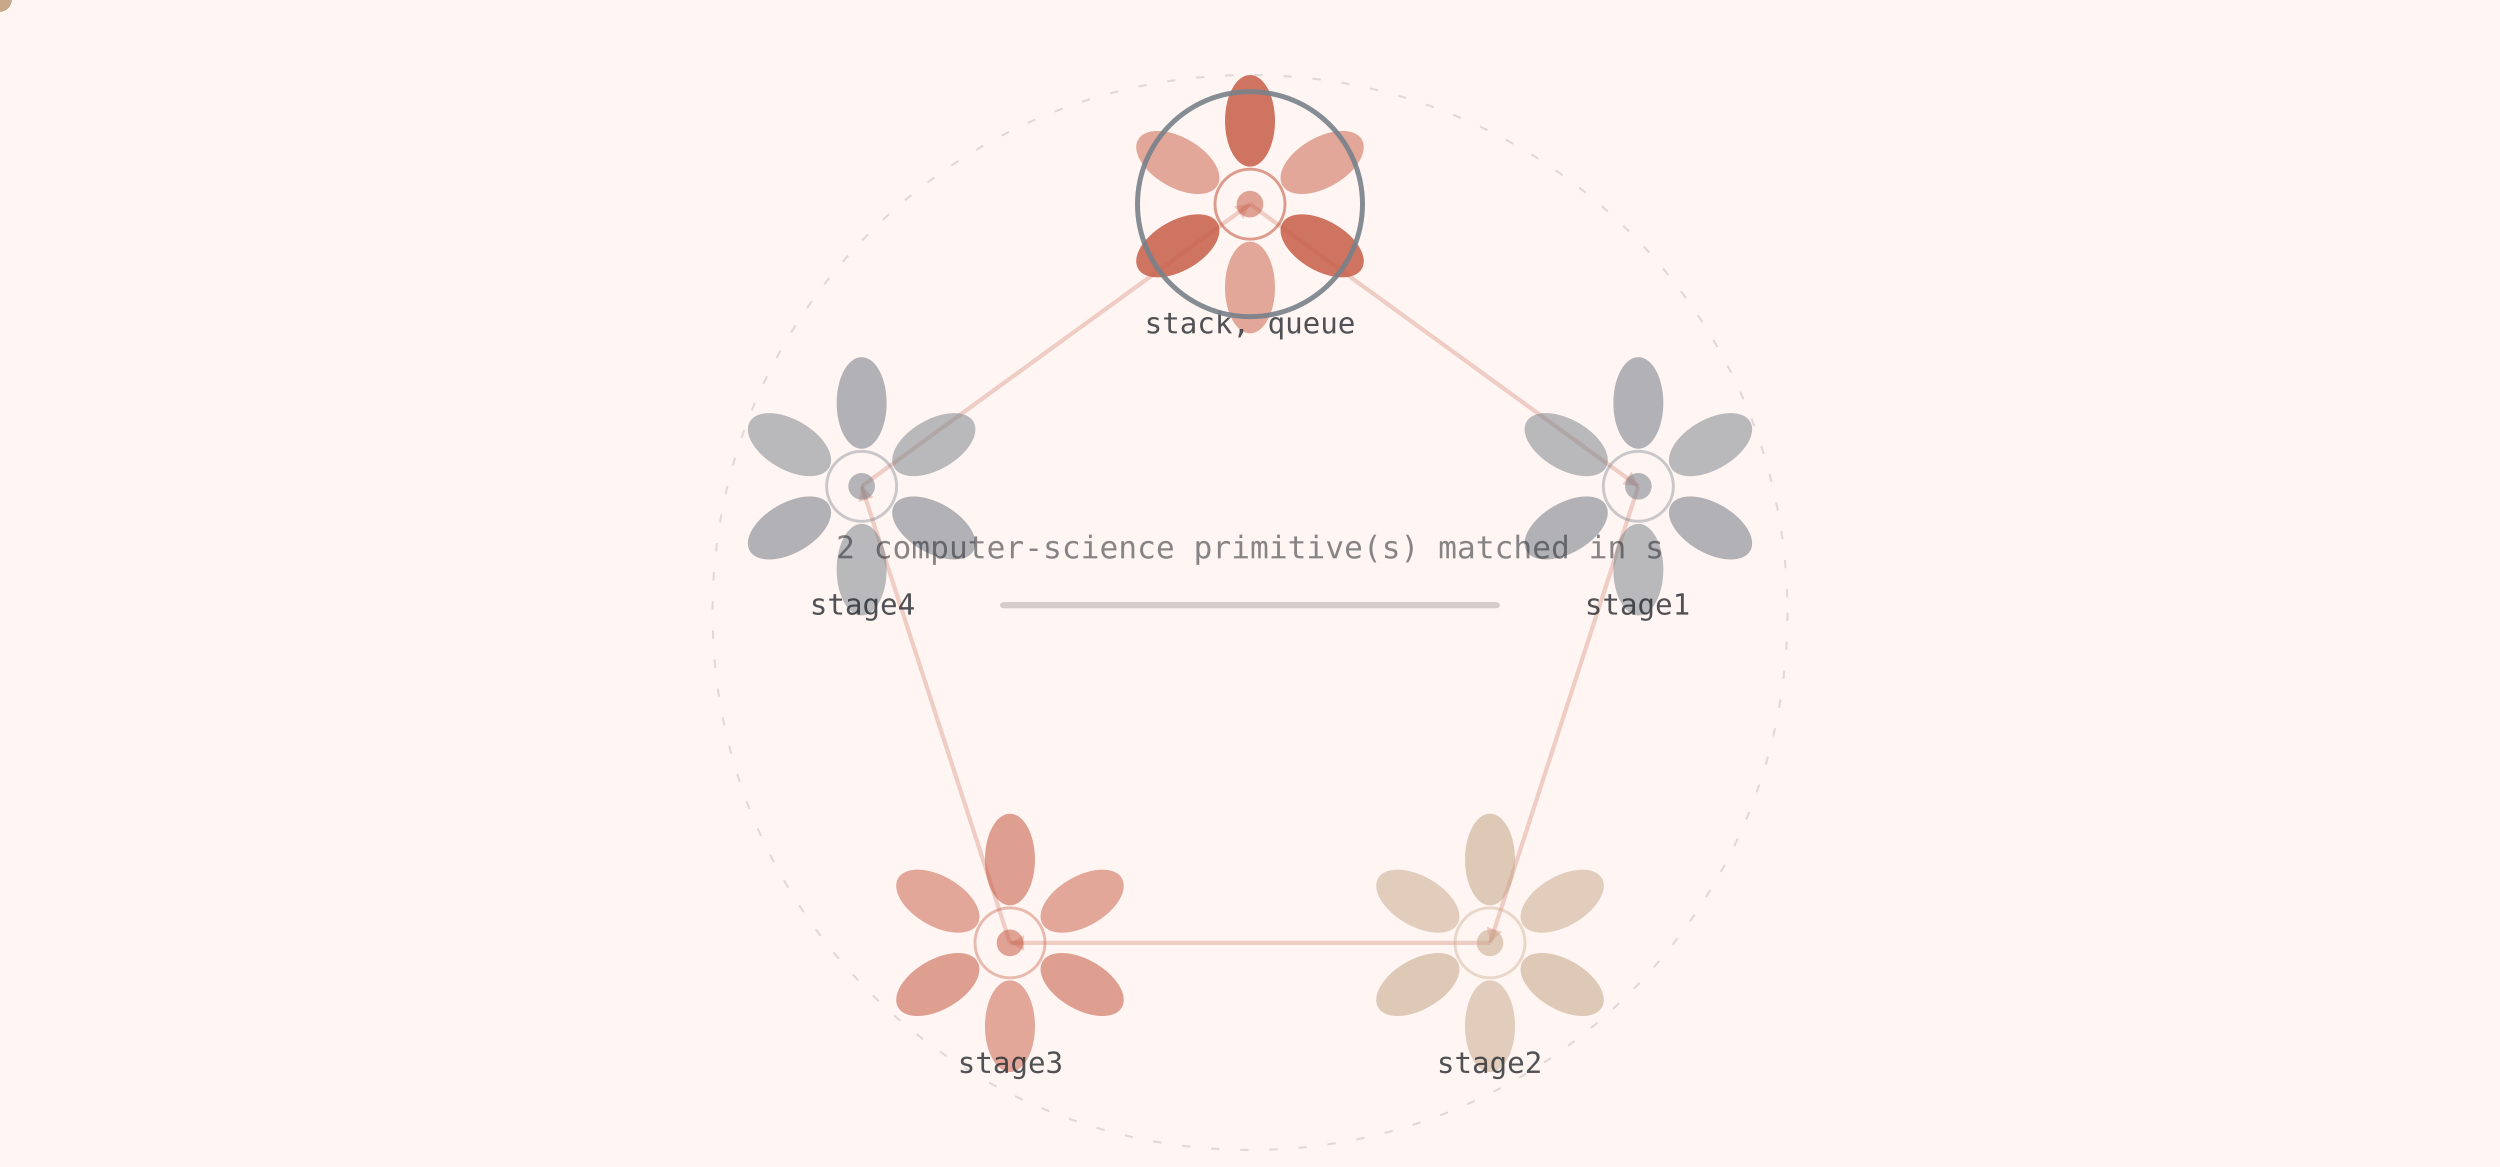
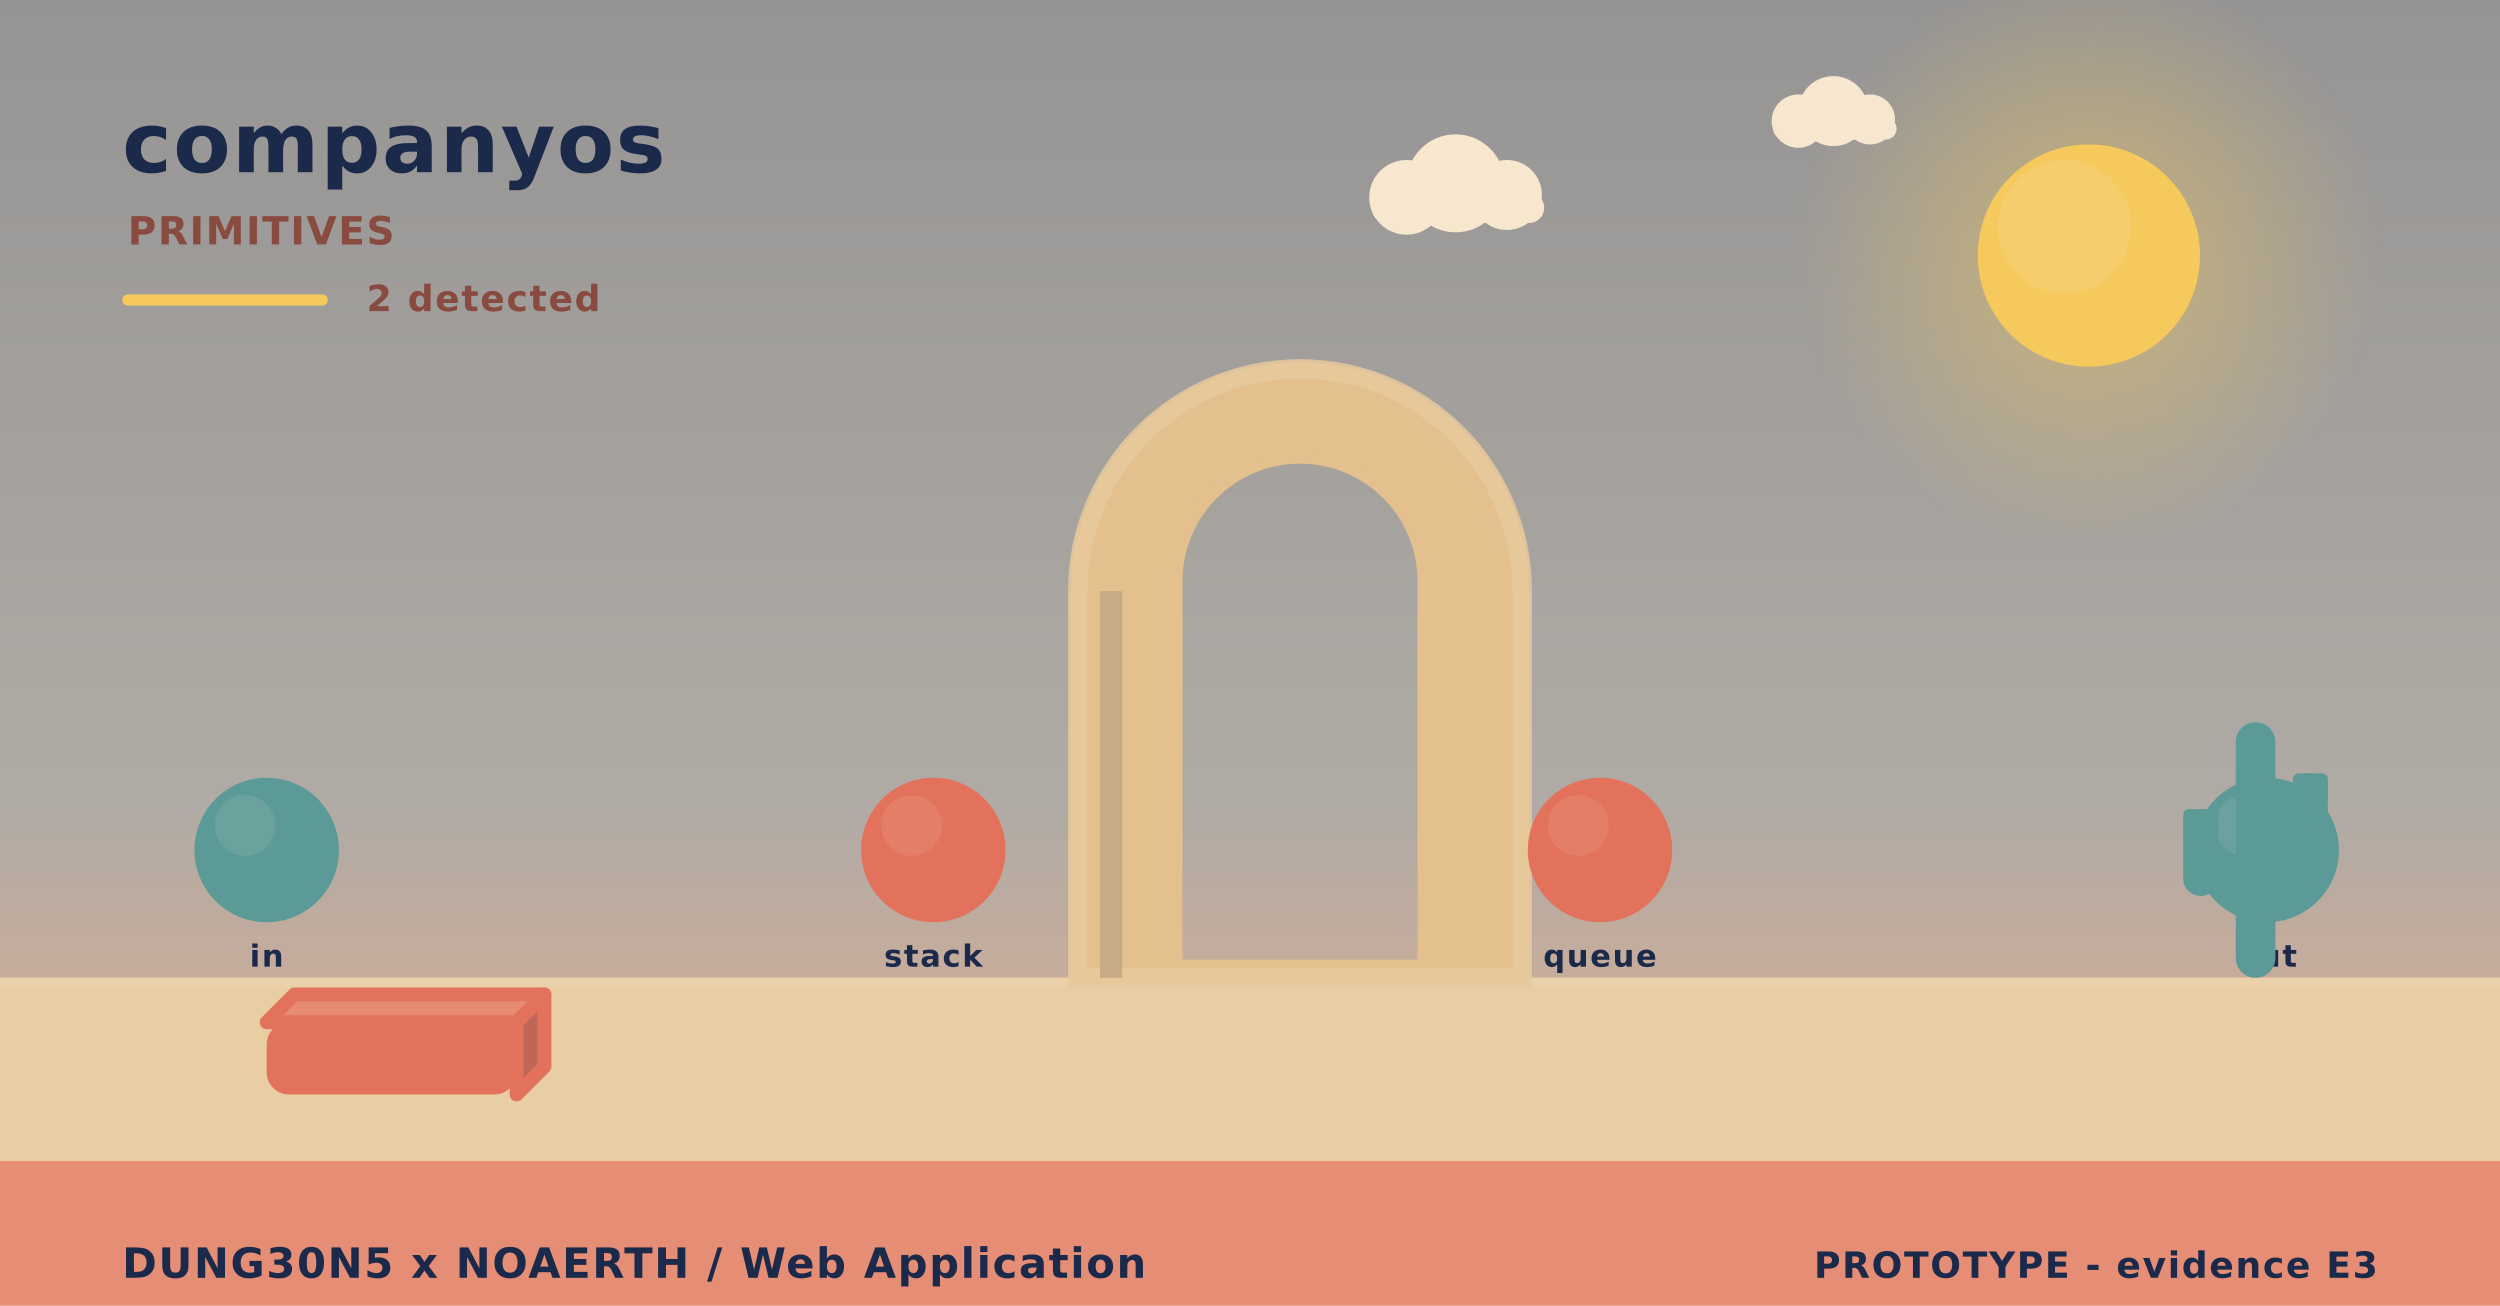
- <svg xmlns="http://www.w3.org/2000/svg" viewBox="0 0 1200 560" width="1200" height="560" role="img" aria-label="companyos state machine">
-   <rect width="1200" height="560" fill="#fff5f2" />
-   <defs>
-     <linearGradient id="gs" x1="0" y1="0" x2="1" y2="1">
-       <stop offset="0%" stop-color="#c75f48" />
-       <stop offset="100%" stop-color="#78818a" />
-     </linearGradient>
-   </defs>
-   <circle cx="600.00" cy="294.00" r="258.00" fill="none" stroke="rgba(37,40,46,0.140)" stroke-width="1.00" opacity="1.00" stroke-dasharray="4 10" />
-   <line x1="600.00" y1="98.00" x2="786.41" y2="233.43" stroke="rgba(199,95,72,0.500)" stroke-width="2.00" opacity="0.55" />
-   <polygon points="786.41,233.43 783.14,226.36 778.67,232.51" fill="rgba(199,95,72,0.500)" opacity="0.55" />
-   <g opacity="0.9">
-     <circle cx="0.00" cy="0.00" r="5.50" fill="#c7a88a" opacity="1.00" />
-     <animateTransform attributeName="transform" type="translate" values="600.00,98.00 786.41,233.43" dur="6.3s" begin="0.0s" repeatCount="indefinite" />
-     <animateTransform attributeName="transform" type="translate" values="786.41,233.43 600.00,98.00" dur="6.3s" begin="3.15s" repeatCount="indefinite" />
+ <svg xmlns="http://www.w3.org/2000/svg" width="900" height="470" viewBox="0 0 900 470" role="img" aria-label="companyos - how it behaves">
+   <linearGradient id="skys" x1="0" y1="0" x2="0" y2="1">
+     <stop offset="0" stop-color="#959494" />
+     <stop offset="0.62" stop-color="#b0aba4" />
+     <stop offset="1" stop-color="#f3ad8a" />
+   </linearGradient>
+   <rect width="900" height="470" fill="url(#skys)" />
+   <radialGradient id="suns">
+     <stop offset="0.35" stop-color="#f5c95c" stop-opacity="0.34" />
+     <stop offset="1" stop-color="#f5c95c" stop-opacity="0" />
+   </radialGradient>
+   <circle cx="752" cy="92" r="104" fill="url(#suns)" />
+   <circle cx="752" cy="92" r="40" fill="#f5c95c" />
+   <circle cx="743.2" cy="81.6" r="24" fill="#f5d27e" opacity="0.5" />
+   <g>
+     <circle cx="524" cy="66" r="17.64" fill="#f6e7ce" />
+     <circle cx="506.36" cy="71.04" r="13.44" fill="#f6e7ce" />
+     <circle cx="542.48" cy="70.2" r="12.6" fill="#f6e7ce" />
+     <rect x="493.76" y="69.36" width="62.16" height="10.92" rx="5.46" fill="#f6e7ce" />
+     <animateTransform attributeName="transform" type="translate" values="0 0;24 0;0 0" dur="36s" begin="0s" repeatCount="indefinite" />
  </g>
-   <line x1="786.41" y1="233.43" x2="715.21" y2="452.57" stroke="rgba(199,95,72,0.500)" stroke-width="2.00" opacity="0.55" />
-   <polygon points="715.21,452.57 720.92,447.27 713.69,444.93" fill="rgba(199,95,72,0.500)" opacity="0.55" />
-   <g opacity="0.9">
-     <circle cx="0.00" cy="0.00" r="5.50" fill="#c7a88a" opacity="1.00" />
-     <animateTransform attributeName="transform" type="translate" values="786.41,233.43 715.21,452.57" dur="6.3s" begin="1.26s" repeatCount="indefinite" />
-     <animateTransform attributeName="transform" type="translate" values="715.21,452.57 786.41,233.43" dur="6.3s" begin="4.41s" repeatCount="indefinite" />
+   <g>
+     <circle cx="660" cy="40" r="12.6" fill="#f6e7ce" />
+     <circle cx="647.4" cy="43.6" r="9.6" fill="#f6e7ce" />
+     <circle cx="673.2" cy="43" r="9" fill="#f6e7ce" />
+     <rect x="638.4" y="42.4" width="44.4" height="7.8" rx="3.9" fill="#f6e7ce" />
+     <animateTransform attributeName="transform" type="translate" values="0 0;-18 0;0 0" dur="46s" begin="3s" repeatCount="indefinite" />
  </g>
-   <line x1="715.21" y1="452.57" x2="484.79" y2="452.57" stroke="rgba(199,95,72,0.500)" stroke-width="2.00" opacity="0.55" />
-   <polygon points="484.79,452.57 491.59,456.37 491.59,448.77" fill="rgba(199,95,72,0.500)" opacity="0.55" />
-   <g opacity="0.9">
-     <circle cx="0.00" cy="0.00" r="5.50" fill="#c7a88a" opacity="1.00" />
-     <animateTransform attributeName="transform" type="translate" values="715.21,452.57 484.79,452.57" dur="6.3s" begin="2.52s" repeatCount="indefinite" />
-     <animateTransform attributeName="transform" type="translate" values="484.79,452.57 715.21,452.57" dur="6.3s" begin="5.67s" repeatCount="indefinite" />
+   <rect x="0" y="352" width="900" height="118" fill="#e9cda3" />
+   <rect x="0" y="352" width="900" height="3" fill="#ebd1a9" />
+   <text x="44" y="62" font-family="Verdana,DejaVu Sans,sans-serif" font-size="30" font-weight="700" letter-spacing="0.6" fill="#1b2a4a" text-anchor="start">companyos</text>
+   <text x="46" y="88" font-family="Verdana,DejaVu Sans,sans-serif" font-size="14" font-weight="700" letter-spacing="0.6" fill="#894b3f" text-anchor="start">PRIMITIVES</text>
+   <rect x="44" y="106" width="74" height="4" rx="2" fill="#f5c95c" />
+   <text x="132" y="112" font-family="Verdana,DejaVu Sans,sans-serif" font-size="13" font-weight="700" letter-spacing="0.6" fill="#894b3f" text-anchor="start">2 detected</text>
+   <path d="M388,352 L388,212.8 A80,80 0 0 1 548,212.8 L548,352 Z M423.2,348 L423.2,209.22 A44.8,44.8 0 0 1 512.8,209.22 L512.8,348 Z" fill="#e3c08d" fill-rule="evenodd" stroke="#e3c08d" stroke-width="5" stroke-linejoin="round" />
+   <path d="M388,352 L388,212.8 A80,80 0 0 1 548,212.8 L548,352 Z" fill="none" stroke="#e8c99d" stroke-width="7" stroke-linecap="round" opacity="0.85" />
+   <rect x="396" y="212.8" width="8" height="139.2" fill="#c7ab84" />
+   <circle cx="96" cy="306" r="26" fill="#5b9a97" />
+   <circle cx="88.2" cy="297.16" r="10.92" fill="#7aa9a2" opacity="0.55" />
+   <text x="96" y="348" font-family="Verdana,DejaVu Sans,sans-serif" font-size="11" font-weight="700" letter-spacing="0.6" fill="#1b2a4a" text-anchor="middle">in</text>
+   <g>
+     <circle cx="336" cy="306" r="26" fill="#e2725b" />
+     <circle cx="328.2" cy="297.16" r="10.92" fill="#e68972" opacity="0.55" />
+     <animate attributeName="opacity" values="0.8;1;0.8" dur="4.6s" begin="0s" repeatCount="indefinite" />
  </g>
-   <line x1="484.79" y1="452.57" x2="413.59" y2="233.43" stroke="rgba(199,95,72,0.500)" stroke-width="2.00" opacity="0.55" />
-   <polygon points="413.59,233.43 412.08,241.07 419.31,238.73" fill="rgba(199,95,72,0.500)" opacity="0.55" />
-   <g opacity="0.9">
-     <circle cx="0.00" cy="0.00" r="5.50" fill="#c7a88a" opacity="1.00" />
-     <animateTransform attributeName="transform" type="translate" values="484.79,452.57 413.59,233.43" dur="6.3s" begin="3.78s" repeatCount="indefinite" />
-     <animateTransform attributeName="transform" type="translate" values="413.59,233.43 484.79,452.57" dur="6.3s" begin="6.93s" repeatCount="indefinite" />
+   <text x="336" y="348" font-family="Verdana,DejaVu Sans,sans-serif" font-size="11" font-weight="700" letter-spacing="0.6" fill="#1b2a4a" text-anchor="middle">stack</text>
+   <g>
+     <circle cx="576" cy="306" r="26" fill="#e2725b" />
+     <circle cx="568.2" cy="297.16" r="10.92" fill="#e68972" opacity="0.55" />
+     <animate attributeName="opacity" values="0.8;1;0.8" dur="5.2s" begin="0s" repeatCount="indefinite" />
  </g>
-   <line x1="413.59" y1="233.43" x2="600.00" y2="98.00" stroke="rgba(199,95,72,0.500)" stroke-width="2.00" opacity="0.55" />
-   <polygon points="600.00,98.00 592.27,98.92 596.73,105.07" fill="rgba(199,95,72,0.500)" opacity="0.55" />
-   <g opacity="0.9">
-     <circle cx="0.00" cy="0.00" r="5.50" fill="#c7a88a" opacity="1.00" />
-     <animateTransform attributeName="transform" type="translate" values="413.59,233.43 600.00,98.00" dur="6.3s" begin="5.04s" repeatCount="indefinite" />
-     <animateTransform attributeName="transform" type="translate" values="600.00,98.00 413.59,233.43" dur="6.3s" begin="8.19s" repeatCount="indefinite" />
-   </g>
-   <ellipse cx="600.00" cy="58.00" rx="12.00" ry="22.00" fill="rgba(199,95,72,0.900)" opacity="0.95" transform="rotate(0.0 600.00 58.00)" />
-   <ellipse cx="634.64" cy="78.00" rx="12.00" ry="22.00" fill="rgba(199,95,72,0.550)" opacity="0.95" transform="rotate(60.0 634.64 78.00)" />
-   <ellipse cx="634.64" cy="118.00" rx="12.00" ry="22.00" fill="rgba(199,95,72,0.900)" opacity="0.95" transform="rotate(120.0 634.64 118.00)" />
-   <ellipse cx="600.00" cy="138.00" rx="12.00" ry="22.00" fill="rgba(199,95,72,0.550)" opacity="0.95" transform="rotate(180.0 600.00 138.00)" />
-   <ellipse cx="565.36" cy="118.00" rx="12.00" ry="22.00" fill="rgba(199,95,72,0.900)" opacity="0.95" transform="rotate(240.0 565.36 118.00)" />
-   <ellipse cx="565.36" cy="78.00" rx="12.00" ry="22.00" fill="rgba(199,95,72,0.550)" opacity="0.95" transform="rotate(300.0 565.36 78.00)" />
-   <circle cx="600.00" cy="98.00" r="16.80" fill="none" stroke="rgba(199,95,72,0.900)" stroke-width="1.40" opacity="0.66" />
-   <circle cx="600.00" cy="98.00" r="6.40" fill="rgba(199,95,72,0.550)" opacity="1.00" />
-   <text x="600" y="160" font-family="ui-monospace,Menlo,monospace" font-size="14" fill="rgba(37,40,46,0.800)" text-anchor="middle">stack, queue</text>
-   <g>
-     <circle cx="600.00" cy="98.00" r="54.00" fill="none" stroke="#78818a" stroke-width="2.40" opacity="0.90" />
-     <animate attributeName="opacity" values="0.25;1.0;0.25" dur="12.6s" begin="0.0s" repeatCount="indefinite" />
-   </g>
-   <ellipse cx="786.41" cy="193.43" rx="12.00" ry="22.00" fill="rgba(120,129,138,0.600)" opacity="0.95" transform="rotate(0.0 786.41 193.43)" />
-   <ellipse cx="821.05" cy="213.43" rx="12.00" ry="22.00" fill="rgba(120,129,138,0.550)" opacity="0.95" transform="rotate(60.0 821.05 213.43)" />
-   <ellipse cx="821.05" cy="253.43" rx="12.00" ry="22.00" fill="rgba(120,129,138,0.600)" opacity="0.95" transform="rotate(120.0 821.05 253.43)" />
-   <ellipse cx="786.41" cy="273.43" rx="12.00" ry="22.00" fill="rgba(120,129,138,0.550)" opacity="0.95" transform="rotate(180.0 786.41 273.43)" />
-   <ellipse cx="751.77" cy="253.43" rx="12.00" ry="22.00" fill="rgba(120,129,138,0.600)" opacity="0.95" transform="rotate(240.0 751.77 253.43)" />
-   <ellipse cx="751.77" cy="213.43" rx="12.00" ry="22.00" fill="rgba(120,129,138,0.550)" opacity="0.95" transform="rotate(300.0 751.77 213.43)" />
-   <circle cx="786.41" cy="233.43" r="16.80" fill="none" stroke="rgba(120,129,138,0.600)" stroke-width="1.40" opacity="0.66" />
-   <circle cx="786.41" cy="233.43" r="6.40" fill="rgba(120,129,138,0.550)" opacity="1.00" />
-   <text x="786" y="295" font-family="ui-monospace,Menlo,monospace" font-size="14" fill="rgba(37,40,46,0.800)" text-anchor="middle">stage1</text>
-   <ellipse cx="715.21" cy="412.57" rx="12.00" ry="22.00" fill="rgba(199,168,138,0.600)" opacity="0.95" transform="rotate(0.0 715.21 412.57)" />
-   <ellipse cx="749.85" cy="432.57" rx="12.00" ry="22.00" fill="rgba(199,168,138,0.550)" opacity="0.95" transform="rotate(60.0 749.85 432.57)" />
-   <ellipse cx="749.85" cy="472.57" rx="12.00" ry="22.00" fill="rgba(199,168,138,0.600)" opacity="0.95" transform="rotate(120.0 749.85 472.57)" />
-   <ellipse cx="715.21" cy="492.57" rx="12.00" ry="22.00" fill="rgba(199,168,138,0.550)" opacity="0.95" transform="rotate(180.0 715.21 492.57)" />
-   <ellipse cx="680.56" cy="472.57" rx="12.00" ry="22.00" fill="rgba(199,168,138,0.600)" opacity="0.95" transform="rotate(240.0 680.56 472.57)" />
-   <ellipse cx="680.56" cy="432.57" rx="12.00" ry="22.00" fill="rgba(199,168,138,0.550)" opacity="0.95" transform="rotate(300.0 680.56 432.57)" />
-   <circle cx="715.21" cy="452.57" r="16.80" fill="none" stroke="rgba(199,168,138,0.600)" stroke-width="1.40" opacity="0.66" />
-   <circle cx="715.21" cy="452.57" r="6.40" fill="rgba(199,168,138,0.550)" opacity="1.00" />
-   <text x="715" y="515" font-family="ui-monospace,Menlo,monospace" font-size="14" fill="rgba(37,40,46,0.800)" text-anchor="middle">stage2</text>
-   <ellipse cx="484.79" cy="412.57" rx="12.00" ry="22.00" fill="rgba(199,95,72,0.600)" opacity="0.95" transform="rotate(0.0 484.79 412.57)" />
-   <ellipse cx="519.44" cy="432.57" rx="12.00" ry="22.00" fill="rgba(199,95,72,0.550)" opacity="0.95" transform="rotate(60.0 519.44 432.57)" />
-   <ellipse cx="519.44" cy="472.57" rx="12.00" ry="22.00" fill="rgba(199,95,72,0.600)" opacity="0.95" transform="rotate(120.0 519.44 472.57)" />
-   <ellipse cx="484.79" cy="492.57" rx="12.00" ry="22.00" fill="rgba(199,95,72,0.550)" opacity="0.95" transform="rotate(180.0 484.79 492.57)" />
-   <ellipse cx="450.15" cy="472.57" rx="12.00" ry="22.00" fill="rgba(199,95,72,0.600)" opacity="0.95" transform="rotate(240.0 450.15 472.57)" />
-   <ellipse cx="450.15" cy="432.57" rx="12.00" ry="22.00" fill="rgba(199,95,72,0.550)" opacity="0.95" transform="rotate(300.0 450.15 432.57)" />
-   <circle cx="484.79" cy="452.57" r="16.80" fill="none" stroke="rgba(199,95,72,0.600)" stroke-width="1.40" opacity="0.66" />
-   <circle cx="484.79" cy="452.57" r="6.40" fill="rgba(199,95,72,0.550)" opacity="1.00" />
-   <text x="485" y="515" font-family="ui-monospace,Menlo,monospace" font-size="14" fill="rgba(37,40,46,0.800)" text-anchor="middle">stage3</text>
-   <ellipse cx="413.59" cy="193.43" rx="12.00" ry="22.00" fill="rgba(120,129,138,0.600)" opacity="0.95" transform="rotate(0.0 413.59 193.43)" />
-   <ellipse cx="448.23" cy="213.43" rx="12.00" ry="22.00" fill="rgba(120,129,138,0.550)" opacity="0.95" transform="rotate(60.0 448.23 213.43)" />
-   <ellipse cx="448.23" cy="253.43" rx="12.00" ry="22.00" fill="rgba(120,129,138,0.600)" opacity="0.95" transform="rotate(120.0 448.23 253.43)" />
-   <ellipse cx="413.59" cy="273.43" rx="12.00" ry="22.00" fill="rgba(120,129,138,0.550)" opacity="0.95" transform="rotate(180.0 413.59 273.43)" />
-   <ellipse cx="378.95" cy="253.43" rx="12.00" ry="22.00" fill="rgba(120,129,138,0.600)" opacity="0.95" transform="rotate(240.0 378.95 253.43)" />
-   <ellipse cx="378.95" cy="213.43" rx="12.00" ry="22.00" fill="rgba(120,129,138,0.550)" opacity="0.95" transform="rotate(300.0 378.95 213.43)" />
-   <circle cx="413.59" cy="233.43" r="16.80" fill="none" stroke="rgba(120,129,138,0.600)" stroke-width="1.40" opacity="0.66" />
-   <circle cx="413.59" cy="233.43" r="6.40" fill="rgba(120,129,138,0.550)" opacity="1.00" />
-   <text x="414" y="295" font-family="ui-monospace,Menlo,monospace" font-size="14" fill="rgba(37,40,46,0.800)" text-anchor="middle">stage4</text>
-   <rect x="480.00" y="289.00" width="240.00" height="3.00" rx="2.00" fill="rgba(37,40,46,0.200)" opacity="1.00" />
-   <text x="600" y="268" font-family="ui-monospace,Menlo,monospace" font-size="15" fill="rgba(37,40,46,0.550)" text-anchor="middle">2 computer-science primitive(s) matched in s</text>
+   <text x="576" y="348" font-family="Verdana,DejaVu Sans,sans-serif" font-size="11" font-weight="700" letter-spacing="0.6" fill="#1b2a4a" text-anchor="middle">queue</text>
+   <circle cx="816" cy="306" r="26" fill="#5b9a97" />
+   <circle cx="808.2" cy="297.16" r="10.92" fill="#7aa9a2" opacity="0.55" />
+   <text x="816" y="348" font-family="Verdana,DejaVu Sans,sans-serif" font-size="11" font-weight="700" letter-spacing="0.6" fill="#1b2a4a" text-anchor="middle">out</text>
+   <path d="M96,368 L186,368 L196,358 L106,358 Z" fill="#e68c74" stroke="#e2725b" stroke-width="5" stroke-linejoin="round" />
+   <path d="M186,368 L196,358 L196,384 L186,394 Z" fill="#c06658" stroke="#e2725b" stroke-width="5" stroke-linejoin="round" />
+   <rect x="96" y="368" width="90" height="26" rx="8" fill="#e2725b" />
+   <rect x="804.86" y="260" width="14.28" height="92" rx="7.14" fill="#5b9a97" />
+   <rect x="785.96" y="291.28" width="12.6" height="31.28" rx="6.3" fill="#5b9a97" />
+   <rect x="785.96" y="291.28" width="12.6" height="9.2" rx="2.1" fill="#5b9a97" />
+   <rect x="825.44" y="278.4" width="12.6" height="31.28" rx="6.3" fill="#5b9a97" />
+   <rect x="825.44" y="278.4" width="12.6" height="9.2" rx="2.1" fill="#5b9a97" />
+   <rect x="0" y="418" width="900" height="52" rx="0" fill="#e68972" opacity="0.94" />
+   <text x="44" y="460" font-family="Verdana,DejaVu Sans,sans-serif" font-size="15" font-weight="700" letter-spacing="0.6" fill="#1b2a4a" text-anchor="start">DUNG30N5 x NOAERTH  /  Web Application</text>
+   <text x="856" y="460" font-family="Verdana,DejaVu Sans,sans-serif" font-size="13" font-weight="700" letter-spacing="0.6" fill="#1b2a4a" text-anchor="end">PROTOTYPE  -  evidence E3</text>
</svg>
